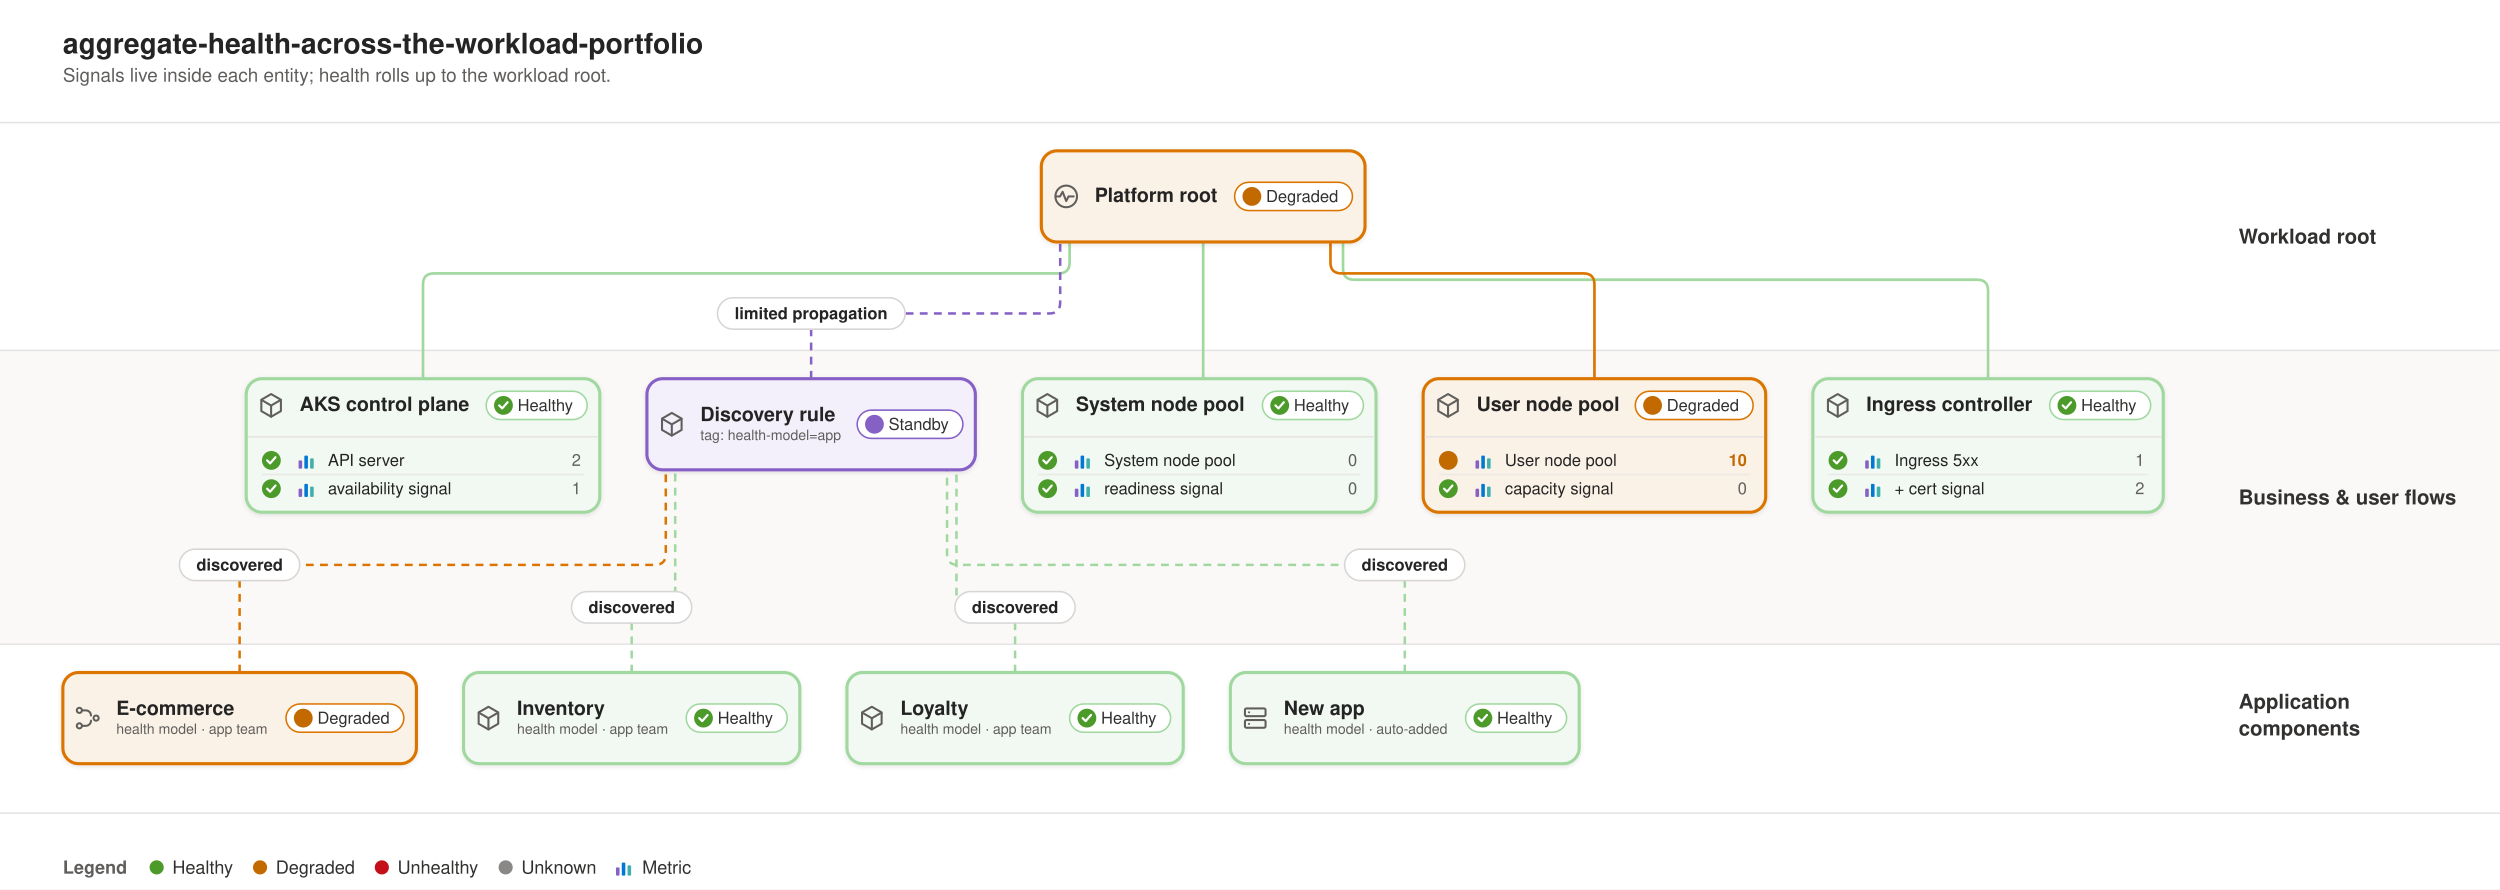
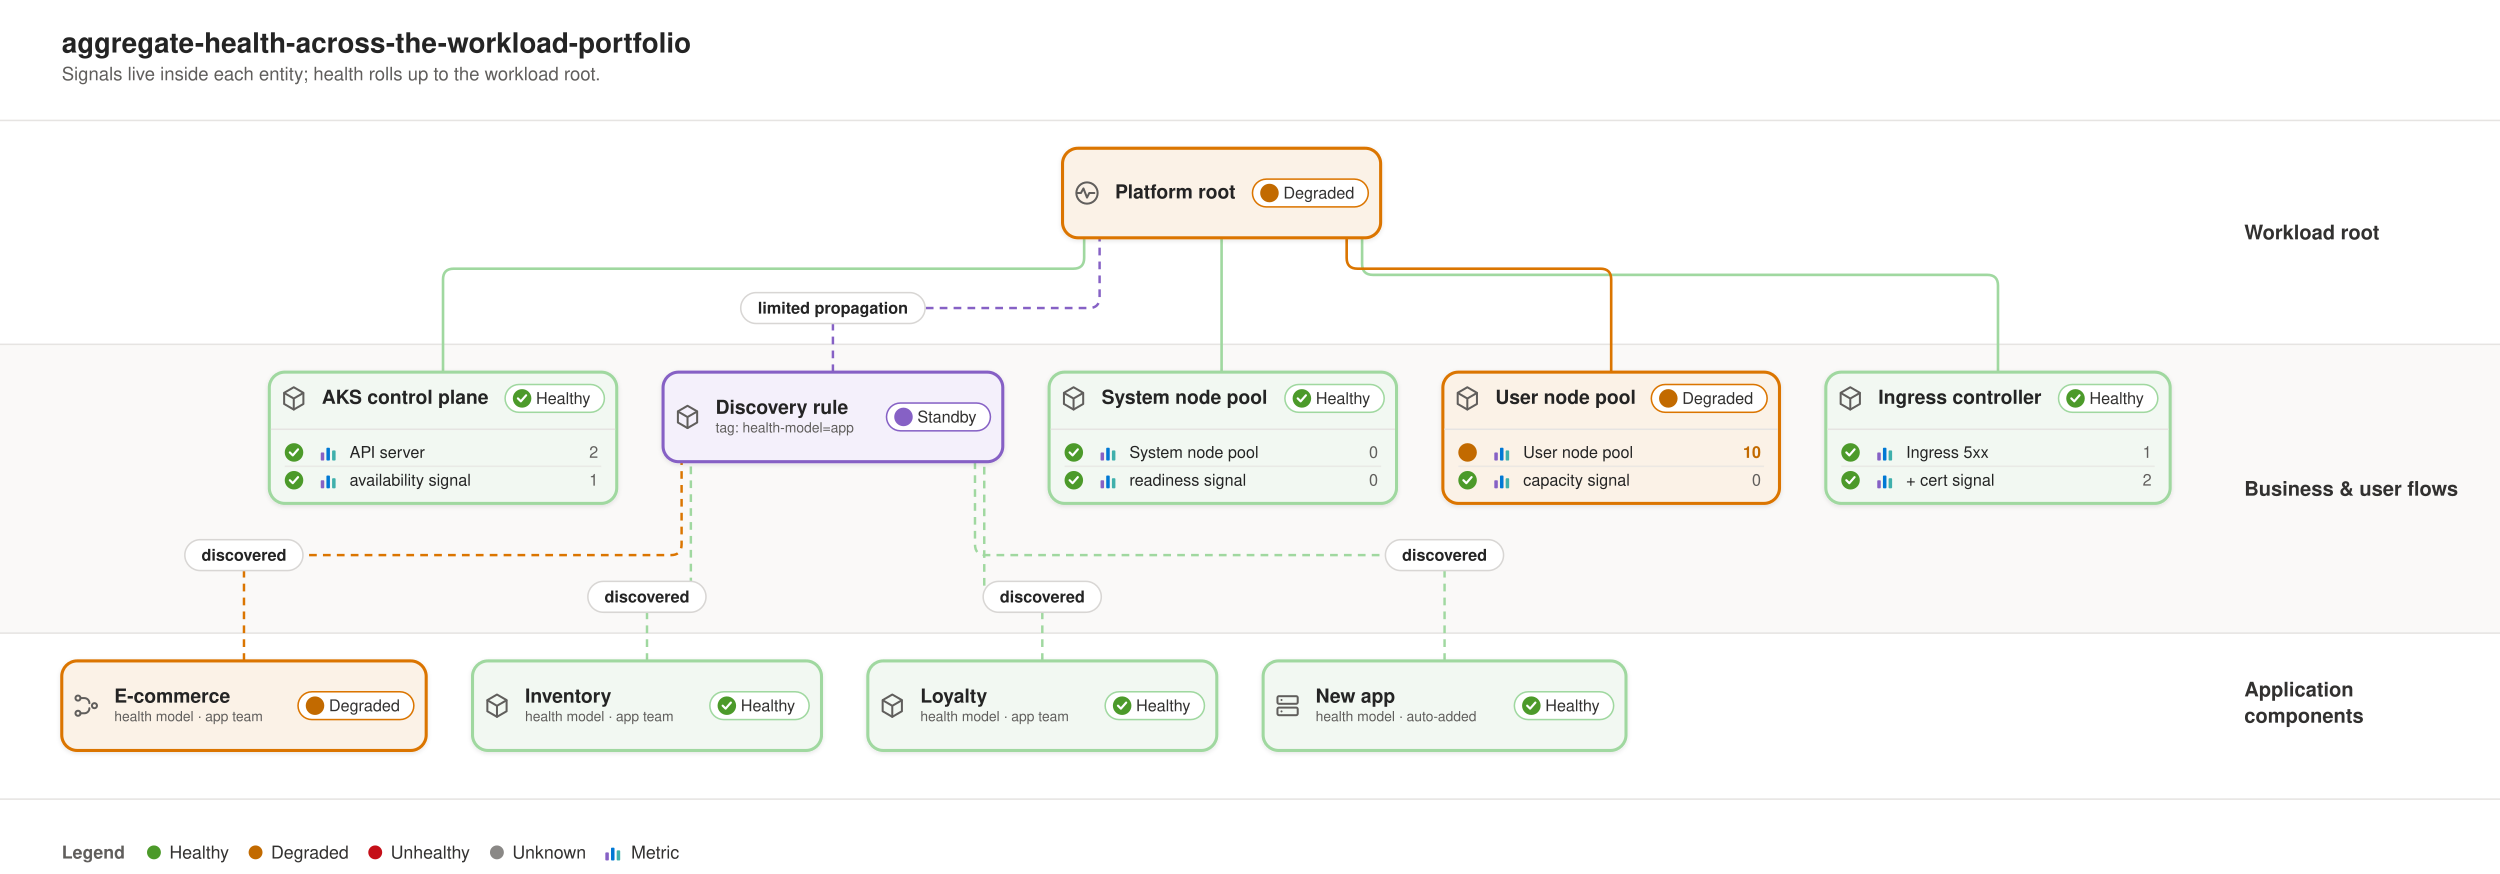
- <svg xmlns="http://www.w3.org/2000/svg" width="1591" height="566" viewBox="0 0 1591 566" font-family="Segoe UI, -apple-system, BlinkMacSystemFont, Helvetica, Arial, sans-serif">
+ <svg xmlns="http://www.w3.org/2000/svg" width="1619" height="566" viewBox="0 0 1619 566" font-family="Segoe UI, -apple-system, BlinkMacSystemFont, Helvetica, Arial, sans-serif">
  <defs>
    <filter id="cs" x="-20%" y="-20%" width="140%" height="140%">
      <feDropShadow dx="0" dy="1" stdDeviation="1.3" flood-color="#000" flood-opacity="0.1" />
    </filter>
  </defs>
-   <rect width="1591" height="566" fill="#ffffff" />
-   <rect x="0" y="78.0" width="1591" height="145.0" fill="#ffffff" />
-   <line x1="0" y1="78.0" x2="1591" y2="78.0" stroke="#e6e4e2" />
-   <text x="1424.7" y="155.0" font-size="13" font-weight="700" fill="#323130">Workload root</text>
-   <rect x="0" y="223.0" width="1591" height="187.0" fill="#faf9f8" />
-   <line x1="0" y1="223.0" x2="1591" y2="223.0" stroke="#e6e4e2" />
-   <text x="1424.7" y="321.0" font-size="13" font-weight="700" fill="#323130">Business &amp; user flows</text>
-   <rect x="0" y="410.0" width="1591" height="90.0" fill="#ffffff" />
-   <line x1="0" y1="410.0" x2="1591" y2="410.0" stroke="#e6e4e2" />
-   <text x="1424.7" y="451.0" font-size="13" font-weight="700" fill="#323130">Application</text>
-   <text x="1424.7" y="468.0" font-size="13" font-weight="700" fill="#323130">components</text>
-   <line x1="0" y1="517.5" x2="1591" y2="517.5" stroke="#e6e4e2" />
+   <rect width="1619" height="566" fill="#ffffff" />
+   <rect x="0" y="78.0" width="1619" height="145.0" fill="#ffffff" />
+   <line x1="0" y1="78.0" x2="1619" y2="78.0" stroke="#e6e4e2" />
+   <text x="1453.4" y="155.0" font-size="13" font-weight="700" fill="#323130">Workload root</text>
+   <rect x="0" y="223.0" width="1619" height="187.0" fill="#faf9f8" />
+   <line x1="0" y1="223.0" x2="1619" y2="223.0" stroke="#e6e4e2" />
+   <text x="1453.4" y="321.0" font-size="13" font-weight="700" fill="#323130">Business &amp; user flows</text>
+   <rect x="0" y="410.0" width="1619" height="90.0" fill="#ffffff" />
+   <line x1="0" y1="410.0" x2="1619" y2="410.0" stroke="#e6e4e2" />
+   <text x="1453.4" y="451.0" font-size="13" font-weight="700" fill="#323130">Application</text>
+   <text x="1453.4" y="468.0" font-size="13" font-weight="700" fill="#323130">components</text>
+   <line x1="0" y1="517.5" x2="1619" y2="517.5" stroke="#e6e4e2" />
  <text x="40" y="34" font-size="18" font-weight="700" fill="#242424">aggregate-health-across-the-workload-portfolio</text>
  <text x="40" y="52" font-size="12" fill="#605e5c">Signals live inside each entity; health rolls up to the workload root.</text>
  <text x="40.0" y="556.0" font-size="11.5" font-weight="600" fill="#605e5c">Legend</text>
  <circle cx="99.7" cy="552.0" r="4.5" fill="#4c9a2a" />
  <text x="109.7" y="556.0" font-size="11.5" fill="#323130">Healthy</text>
  <circle cx="165.5" cy="552.0" r="4.5" fill="#c26a00" />
  <text x="175.5" y="556.0" font-size="11.5" fill="#323130">Degraded</text>
  <circle cx="243.0" cy="552.0" r="4.5" fill="#c50f18" />
  <text x="253.0" y="556.0" font-size="11.5" fill="#323130">Unhealthy</text>
  <circle cx="321.8" cy="552.0" r="4.5" fill="#8a8886" />
  <text x="331.8" y="556.0" font-size="11.5" fill="#323130">Unknown</text>
  <g transform="translate(390.7,545.0) scale(0.875)">
    <rect x="1.5" y="8" width="2.6" height="6" rx="0.6" fill="#8661c5" />
    <rect x="5.7" y="4.5" width="2.6" height="9.5" rx="0.6" fill="#0078D4" />
    <rect x="9.9" y="6.5" width="2.6" height="7.5" rx="0.6" fill="#3fb0ac" />
  </g>
  <text x="408.7" y="556.0" font-size="11.5" fill="#323130">Metric</text>
  <g transform="translate(40.0,0)">
    <g fill="none" stroke-linecap="butt" stroke-linejoin="round">
-       <path d="M229.2 241.0 L229.2 181.0 Q229.2 174.0 236.2 174.0 L633.7 174.0 Q640.7 174.0 640.7 167.0 L640.7 154.0" stroke="#a0d8a0" stroke-width="1.7" />
-       <path d="M725.7 241.0 L725.7 154.0" stroke="#a0d8a0" stroke-width="1.7" />
-       <path d="M1225.2 241.0 L1225.2 185.0 Q1225.2 178.0 1218.2 178.0 L821.7 178.0 Q814.7 178.0 814.7 171.0 L814.7 154.0" stroke="#a0d8a0" stroke-width="1.7" />
-       <path d="M974.7 241.0 L974.7 181.0 Q974.7 174.0 967.7 174.0 L813.7 174.0 Q806.7 174.0 806.7 167.0 L806.7 154.0" stroke="#db7500" stroke-width="1.7" />
-       <path d="M112.5 428.0 L112.5 366.5 Q112.5 359.5 119.5 359.5 L376.7 359.5 Q383.7 359.5 383.7 352.5 L383.7 299.0" stroke="#db7500" stroke-width="1.6" stroke-dasharray="5 4" />
-       <path d="M362.0 428.0 L362.0 393.5 Q362.0 386.5 369.0 386.5 L382.7 386.5 Q389.7 386.5 389.7 379.5 L389.7 299.0" stroke="#a0d8a0" stroke-width="1.6" stroke-dasharray="5 4" />
-       <path d="M606.0 428.0 L606.0 393.5 Q606.0 386.5 599.0 386.5 L575.7 386.5 Q568.7 386.5 568.7 379.5 L568.7 299.0" stroke="#a0d8a0" stroke-width="1.6" stroke-dasharray="5 4" />
-       <path d="M854.0 428.0 L854.0 366.5 Q854.0 359.5 847.0 359.5 L569.7 359.5 Q562.7 359.5 562.7 352.5 L562.7 299.0" stroke="#a0d8a0" stroke-width="1.6" stroke-dasharray="5 4" />
-       <path d="M476.2 241.0 L476.2 206.5 Q476.2 199.5 483.2 199.5 L627.7 199.5 Q634.7 199.5 634.7 192.5 L634.7 154.0" stroke="#8661c5" stroke-width="1.6" stroke-dasharray="5 4" />
-     </g>
-     <g stroke="none">
-       <rect x="74.2" y="349.5" width="76.5" height="20" rx="10" fill="#ffffff" stroke="#d8d6d4" stroke-width="1" />
-       <text x="112.5" y="363.1" font-size="10.5" font-weight="600" fill="#242424" text-anchor="middle">discovered</text>
-     </g>
-     <g stroke="none">
-       <rect x="323.7" y="376.5" width="76.5" height="20" rx="10" fill="#ffffff" stroke="#d8d6d4" stroke-width="1" />
-       <text x="362.0" y="390.1" font-size="10.5" font-weight="600" fill="#242424" text-anchor="middle">discovered</text>
-     </g>
-     <g stroke="none">
-       <rect x="567.7" y="376.5" width="76.5" height="20" rx="10" fill="#ffffff" stroke="#d8d6d4" stroke-width="1" />
-       <text x="606.0" y="390.1" font-size="10.5" font-weight="600" fill="#242424" text-anchor="middle">discovered</text>
-     </g>
-     <g stroke="none">
-       <rect x="815.7" y="349.5" width="76.5" height="20" rx="10" fill="#ffffff" stroke="#d8d6d4" stroke-width="1" />
-       <text x="854.0" y="363.1" font-size="10.5" font-weight="600" fill="#242424" text-anchor="middle">discovered</text>
-     </g>
-     <g stroke="none">
-       <rect x="416.6" y="189.5" width="119.4" height="20" rx="10" fill="#ffffff" stroke="#d8d6d4" stroke-width="1" />
-       <text x="476.2" y="203.1" font-size="10.5" font-weight="600" fill="#242424" text-anchor="middle">limited propagation</text>
-     </g>
-     <g filter="url(#cs)">
-       <rect x="0.0" y="428.0" width="225" height="58" rx="10" fill="#fbf2e7" stroke="#db7500" stroke-width="2" />
+       <path d="M246.9 241.0 L246.9 181.0 Q246.9 174.0 253.9 174.0 L655.1 174.0 Q662.1 174.0 662.1 167.0 L662.1 154.0" stroke="#a0d8a0" stroke-width="1.7" />
+       <path d="M751.1 241.0 L751.1 154.0" stroke="#a0d8a0" stroke-width="1.7" />
+       <path d="M1253.9 241.0 L1253.9 185.0 Q1253.9 178.0 1246.9 178.0 L849.1 178.0 Q842.1 178.0 842.1 171.0 L842.1 154.0" stroke="#a0d8a0" stroke-width="1.7" />
+       <path d="M1003.4 241.0 L1003.4 181.0 Q1003.4 174.0 996.4 174.0 L839.1 174.0 Q832.1 174.0 832.1 167.0 L832.1 154.0" stroke="#db7500" stroke-width="1.7" />
+       <path d="M118.0 428.0 L118.0 366.5 Q118.0 359.5 125.0 359.5 L394.4 359.5 Q401.4 359.5 401.4 352.5 L401.4 299.0" stroke="#db7500" stroke-width="1.6" stroke-dasharray="5 4" />
+       <path d="M379.0 428.0 L379.0 393.5 Q379.0 386.5 386.0 386.5 L400.4 386.5 Q407.4 386.5 407.4 379.5 L407.4 299.0" stroke="#a0d8a0" stroke-width="1.6" stroke-dasharray="5 4" />
+       <path d="M635.0 428.0 L635.0 393.5 Q635.0 386.5 628.0 386.5 L604.4 386.5 Q597.4 386.5 597.4 379.5 L597.4 299.0" stroke="#a0d8a0" stroke-width="1.6" stroke-dasharray="5 4" />
+       <path d="M895.5 428.0 L895.5 366.5 Q895.5 359.5 888.5 359.5 L598.4 359.5 Q591.4 359.5 591.4 352.5 L591.4 299.0" stroke="#a0d8a0" stroke-width="1.6" stroke-dasharray="5 4" />
+       <path d="M499.4 241.0 L499.4 206.5 Q499.4 199.5 506.4 199.5 L665.1 199.5 Q672.1 199.5 672.1 192.5 L672.1 154.0" stroke="#8661c5" stroke-width="1.6" stroke-dasharray="5 4" />
+     </g>
+     <g stroke="none">
+       <rect x="79.7" y="349.5" width="76.5" height="20" rx="10" fill="#ffffff" stroke="#d8d6d4" stroke-width="1" />
+       <text x="118.0" y="363.1" font-size="10.5" font-weight="600" fill="#242424" text-anchor="middle">discovered</text>
+     </g>
+     <g stroke="none">
+       <rect x="340.7" y="376.5" width="76.5" height="20" rx="10" fill="#ffffff" stroke="#d8d6d4" stroke-width="1" />
+       <text x="379.0" y="390.1" font-size="10.5" font-weight="600" fill="#242424" text-anchor="middle">discovered</text>
+     </g>
+     <g stroke="none">
+       <rect x="596.7" y="376.5" width="76.5" height="20" rx="10" fill="#ffffff" stroke="#d8d6d4" stroke-width="1" />
+       <text x="635.0" y="390.1" font-size="10.5" font-weight="600" fill="#242424" text-anchor="middle">discovered</text>
+     </g>
+     <g stroke="none">
+       <rect x="857.2" y="349.5" width="76.5" height="20" rx="10" fill="#ffffff" stroke="#d8d6d4" stroke-width="1" />
+       <text x="895.5" y="363.1" font-size="10.5" font-weight="600" fill="#242424" text-anchor="middle">discovered</text>
+     </g>
+     <g stroke="none">
+       <rect x="439.7" y="189.5" width="119.4" height="20" rx="10" fill="#ffffff" stroke="#d8d6d4" stroke-width="1" />
+       <text x="499.4" y="203.1" font-size="10.5" font-weight="600" fill="#242424" text-anchor="middle">limited propagation</text>
+     </g>
+     <g filter="url(#cs)">
+       <rect x="0.0" y="428.0" width="236" height="58" rx="10" fill="#fbf2e7" stroke="#db7500" stroke-width="2" />
    </g>
    <g transform="translate(6.0,447.16) scale(0.82)">
      <circle cx="5.5" cy="6" r="2" fill="none" stroke="#605e5c" stroke-width="1.6" stroke-linecap="round" stroke-linejoin="round" />
      <circle cx="5.5" cy="18" r="2" fill="none" stroke="#605e5c" stroke-width="1.6" stroke-linecap="round" stroke-linejoin="round" />
      <circle cx="18.5" cy="12" r="2" fill="none" stroke="#605e5c" stroke-width="1.6" stroke-linecap="round" stroke-linejoin="round" />
      <path d="M7.5 6h3a4 4 0 0 1 4 4M7.5 18h3a4 4 0 0 0 4-4" fill="none" stroke="#605e5c" stroke-width="1.6" stroke-linecap="round" stroke-linejoin="round" />
    </g>
    <text x="34.0" y="455.0" font-size="12.5" font-weight="600" fill="#242424">E-commerce</text>
    <text x="34.0" y="467.0" font-size="9" fill="#605e5c">health model · app team</text>
-     <rect x="142.0" y="448.00" width="75.0" height="18" rx="9" fill="#ffffff" stroke="#db7500" stroke-width="1" />
-     <circle cx="153.0" cy="457.0" r="6" fill="#c26a00" />
-     <text x="162.0" y="460.57" font-size="10.5" fill="#323130">Degraded</text>
-     <g filter="url(#cs)">
-       <rect x="371.7" y="241.0" width="209" height="58" rx="10" fill="#f4f0fb" stroke="#8661c5" stroke-width="2" />
-     </g>
-     <g transform="translate(377.7,260.16) scale(0.82)">
-       <path d="M12 3.2l7.6 4.4v8.8L12 20.8l-7.6-4.4V7.6z" fill="none" stroke="#605e5c" stroke-width="1.6" stroke-linecap="round" stroke-linejoin="round" />
-       <path d="M4.6 7.8l7.4 4.3 7.4-4.3M12 12.1v8.6" fill="none" stroke="#605e5c" stroke-width="1.6" stroke-linecap="round" stroke-linejoin="round" />
-     </g>
-     <text x="405.7" y="268.0" font-size="12.5" font-weight="600" fill="#242424">Discovery rule</text>
-     <text x="405.7" y="280.0" font-size="9" fill="#605e5c">tag: health-model=app</text>
-     <rect x="505.5" y="261.00" width="67.3" height="18" rx="9" fill="#ffffff" stroke="#8661c5" stroke-width="1" />
-     <circle cx="516.5" cy="270.0" r="6" fill="#8661c5" />
-     <text x="525.5" y="273.57" font-size="10.5" fill="#323130">Standby</text>
-     <g filter="url(#cs)">
-       <rect x="255.0" y="428.0" width="214" height="58" rx="10" fill="#f2f8f2" stroke="#a0d8a0" stroke-width="2" />
-     </g>
-     <g transform="translate(261.0,447.16) scale(0.82)">
-       <path d="M12 3.2l7.6 4.4v8.8L12 20.8l-7.6-4.4V7.6z" fill="none" stroke="#605e5c" stroke-width="1.6" stroke-linecap="round" stroke-linejoin="round" />
-       <path d="M4.6 7.8l7.4 4.3 7.4-4.3M12 12.1v8.6" fill="none" stroke="#605e5c" stroke-width="1.6" stroke-linecap="round" stroke-linejoin="round" />
-     </g>
-     <text x="289.0" y="455.0" font-size="12.5" font-weight="600" fill="#242424">Inventory</text>
-     <text x="289.0" y="467.0" font-size="9" fill="#605e5c">health model · app team</text>
-     <rect x="396.7" y="448.00" width="64.3" height="18" rx="9" fill="#ffffff" stroke="#a0d8a0" stroke-width="1" />
-     <circle cx="407.7" cy="457.0" r="6" fill="#4c9a2a" />
-     <path d="M405.0 457.0 l1.9 1.9 l3.4 -3.9" fill="none" stroke="#ffffff" stroke-width="1.4" stroke-linecap="round" stroke-linejoin="round" />
-     <text x="416.7" y="460.57" font-size="10.5" fill="#323130">Healthy</text>
-     <g filter="url(#cs)">
-       <rect x="499.0" y="428.0" width="214" height="58" rx="10" fill="#f2f8f2" stroke="#a0d8a0" stroke-width="2" />
-     </g>
-     <g transform="translate(505.0,447.16) scale(0.82)">
-       <path d="M12 3.2l7.6 4.4v8.8L12 20.8l-7.6-4.4V7.6z" fill="none" stroke="#605e5c" stroke-width="1.6" stroke-linecap="round" stroke-linejoin="round" />
-       <path d="M4.6 7.8l7.4 4.3 7.4-4.3M12 12.1v8.6" fill="none" stroke="#605e5c" stroke-width="1.6" stroke-linecap="round" stroke-linejoin="round" />
-     </g>
-     <text x="533.0" y="455.0" font-size="12.5" font-weight="600" fill="#242424">Loyalty</text>
-     <text x="533.0" y="467.0" font-size="9" fill="#605e5c">health model · app team</text>
-     <rect x="640.7" y="448.00" width="64.3" height="18" rx="9" fill="#ffffff" stroke="#a0d8a0" stroke-width="1" />
-     <circle cx="651.7" cy="457.0" r="6" fill="#4c9a2a" />
-     <path d="M649.0 457.0 l1.9 1.9 l3.4 -3.9" fill="none" stroke="#ffffff" stroke-width="1.4" stroke-linecap="round" stroke-linejoin="round" />
-     <text x="660.7" y="460.57" font-size="10.5" fill="#323130">Healthy</text>
-     <g filter="url(#cs)">
-       <rect x="743.0" y="428.0" width="222" height="58" rx="10" fill="#f2f8f2" stroke="#a0d8a0" stroke-width="2" />
-     </g>
-     <g transform="translate(749.0,447.16) scale(0.82)">
+     <rect x="153.0" y="448.00" width="75.0" height="18" rx="9" fill="#ffffff" stroke="#db7500" stroke-width="1" />
+     <circle cx="164.0" cy="457.0" r="6" fill="#c26a00" />
+     <text x="173.0" y="460.57" font-size="10.5" fill="#323130">Degraded</text>
+     <g filter="url(#cs)">
+       <rect x="389.4" y="241.0" width="220" height="58" rx="10" fill="#f4f0fb" stroke="#8661c5" stroke-width="2" />
+     </g>
+     <g transform="translate(395.4,260.16) scale(0.82)">
+       <path d="M12 3.2l7.6 4.4v8.8L12 20.8l-7.6-4.4V7.6z" fill="none" stroke="#605e5c" stroke-width="1.6" stroke-linecap="round" stroke-linejoin="round" />
+       <path d="M4.6 7.8l7.4 4.3 7.4-4.3M12 12.1v8.6" fill="none" stroke="#605e5c" stroke-width="1.6" stroke-linecap="round" stroke-linejoin="round" />
+     </g>
+     <text x="423.4" y="268.0" font-size="12.5" font-weight="600" fill="#242424">Discovery rule</text>
+     <text x="423.4" y="280.0" font-size="9" fill="#605e5c">tag: health-model=app</text>
+     <rect x="534.1" y="261.00" width="67.3" height="18" rx="9" fill="#ffffff" stroke="#8661c5" stroke-width="1" />
+     <circle cx="545.1" cy="270.0" r="6" fill="#8661c5" />
+     <text x="554.1" y="273.57" font-size="10.5" fill="#323130">Standby</text>
+     <g filter="url(#cs)">
+       <rect x="266.0" y="428.0" width="226" height="58" rx="10" fill="#f2f8f2" stroke="#a0d8a0" stroke-width="2" />
+     </g>
+     <g transform="translate(272.0,447.16) scale(0.82)">
+       <path d="M12 3.2l7.6 4.4v8.8L12 20.8l-7.6-4.4V7.6z" fill="none" stroke="#605e5c" stroke-width="1.6" stroke-linecap="round" stroke-linejoin="round" />
+       <path d="M4.6 7.8l7.4 4.3 7.4-4.3M12 12.1v8.6" fill="none" stroke="#605e5c" stroke-width="1.6" stroke-linecap="round" stroke-linejoin="round" />
+     </g>
+     <text x="300.0" y="455.0" font-size="12.5" font-weight="600" fill="#242424">Inventory</text>
+     <text x="300.0" y="467.0" font-size="9" fill="#605e5c">health model · app team</text>
+     <rect x="419.7" y="448.00" width="64.3" height="18" rx="9" fill="#ffffff" stroke="#a0d8a0" stroke-width="1" />
+     <circle cx="430.7" cy="457.0" r="6" fill="#4c9a2a" />
+     <path d="M428.0 457.0 l1.9 1.9 l3.4 -3.9" fill="none" stroke="#ffffff" stroke-width="1.4" stroke-linecap="round" stroke-linejoin="round" />
+     <text x="439.7" y="460.57" font-size="10.5" fill="#323130">Healthy</text>
+     <g filter="url(#cs)">
+       <rect x="522.0" y="428.0" width="226" height="58" rx="10" fill="#f2f8f2" stroke="#a0d8a0" stroke-width="2" />
+     </g>
+     <g transform="translate(528.0,447.16) scale(0.82)">
+       <path d="M12 3.2l7.6 4.4v8.8L12 20.8l-7.6-4.4V7.6z" fill="none" stroke="#605e5c" stroke-width="1.6" stroke-linecap="round" stroke-linejoin="round" />
+       <path d="M4.6 7.8l7.4 4.3 7.4-4.3M12 12.1v8.6" fill="none" stroke="#605e5c" stroke-width="1.6" stroke-linecap="round" stroke-linejoin="round" />
+     </g>
+     <text x="556.0" y="455.0" font-size="12.5" font-weight="600" fill="#242424">Loyalty</text>
+     <text x="556.0" y="467.0" font-size="9" fill="#605e5c">health model · app team</text>
+     <rect x="675.7" y="448.00" width="64.3" height="18" rx="9" fill="#ffffff" stroke="#a0d8a0" stroke-width="1" />
+     <circle cx="686.7" cy="457.0" r="6" fill="#4c9a2a" />
+     <path d="M684.0 457.0 l1.9 1.9 l3.4 -3.9" fill="none" stroke="#ffffff" stroke-width="1.4" stroke-linecap="round" stroke-linejoin="round" />
+     <text x="695.7" y="460.57" font-size="10.5" fill="#323130">Healthy</text>
+     <g filter="url(#cs)">
+       <rect x="778.0" y="428.0" width="235" height="58" rx="10" fill="#f2f8f2" stroke="#a0d8a0" stroke-width="2" />
+     </g>
+     <g transform="translate(784.0,447.16) scale(0.82)">
      <rect x="4" y="4.5" width="16" height="6" rx="1.2" fill="none" stroke="#605e5c" stroke-width="1.6" stroke-linecap="round" stroke-linejoin="round" />
      <rect x="4" y="13.5" width="16" height="6" rx="1.2" fill="none" stroke="#605e5c" stroke-width="1.6" stroke-linecap="round" stroke-linejoin="round" />
      <path d="M7.2 7.5h.01M7.2 16.5h.01" fill="none" stroke="#605e5c" stroke-width="1.6" stroke-linecap="round" stroke-linejoin="round" />
    </g>
-     <text x="777.0" y="455.0" font-size="12.5" font-weight="600" fill="#242424">New app</text>
-     <text x="777.0" y="467.0" font-size="9" fill="#605e5c">health model · auto-added</text>
-     <rect x="892.7" y="448.00" width="64.3" height="18" rx="9" fill="#ffffff" stroke="#a0d8a0" stroke-width="1" />
-     <circle cx="903.7" cy="457.0" r="6" fill="#4c9a2a" />
-     <path d="M901.0 457.0 l1.9 1.9 l3.4 -3.9" fill="none" stroke="#ffffff" stroke-width="1.4" stroke-linecap="round" stroke-linejoin="round" />
-     <text x="912.7" y="460.57" font-size="10.5" fill="#323130">Healthy</text>
-     <g filter="url(#cs)">
-       <rect x="622.7" y="96.0" width="206" height="58" rx="10" fill="#fbf2e7" stroke="#db7500" stroke-width="2" />
-     </g>
-     <g transform="translate(628.7,115.16) scale(0.82)">
+     <text x="812.0" y="455.0" font-size="12.5" font-weight="600" fill="#242424">New app</text>
+     <text x="812.0" y="467.0" font-size="9" fill="#605e5c">health model · auto-added</text>
+     <rect x="940.7" y="448.00" width="64.3" height="18" rx="9" fill="#ffffff" stroke="#a0d8a0" stroke-width="1" />
+     <circle cx="951.7" cy="457.0" r="6" fill="#4c9a2a" />
+     <path d="M949.0 457.0 l1.9 1.9 l3.4 -3.9" fill="none" stroke="#ffffff" stroke-width="1.4" stroke-linecap="round" stroke-linejoin="round" />
+     <text x="960.7" y="460.57" font-size="10.5" fill="#323130">Healthy</text>
+     <g filter="url(#cs)">
+       <rect x="648.1" y="96.0" width="206" height="58" rx="10" fill="#fbf2e7" stroke="#db7500" stroke-width="2" />
+     </g>
+     <g transform="translate(654.1,115.16) scale(0.82)">
      <circle cx="12" cy="12" r="8.4" fill="none" stroke="#605e5c" stroke-width="1.6" stroke-linecap="round" stroke-linejoin="round" />
      <path d="M4.2 12h3l2-3.6 2.8 7.2 1.8-3.6h4" fill="none" stroke="#605e5c" stroke-width="1.6" stroke-linecap="round" stroke-linejoin="round" />
    </g>
-     <text x="656.7" y="128.5" font-size="12.5" font-weight="600" fill="#242424">Platform root</text>
-     <rect x="745.7" y="116.00" width="75.0" height="18" rx="9" fill="#ffffff" stroke="#db7500" stroke-width="1" />
-     <circle cx="756.7" cy="125.0" r="6" fill="#c26a00" />
-     <text x="765.7" y="128.57" font-size="10.5" fill="#323130">Degraded</text>
-     <g filter="url(#cs)">
-       <rect x="116.7" y="241.0" width="225" height="85" rx="10" fill="#f2f8f2" stroke="#a0d8a0" stroke-width="2" />
-     </g>
-     <g transform="translate(122.7,248.16) scale(0.82)">
-       <path d="M12 3.2l7.6 4.4v8.8L12 20.8l-7.6-4.4V7.6z" fill="none" stroke="#605e5c" stroke-width="1.6" stroke-linecap="round" stroke-linejoin="round" />
-       <path d="M4.6 7.8l7.4 4.3 7.4-4.3M12 12.1v8.6" fill="none" stroke="#605e5c" stroke-width="1.6" stroke-linecap="round" stroke-linejoin="round" />
-     </g>
-     <text x="150.7" y="261.5" font-size="12.5" font-weight="600" fill="#242424">AKS control plane</text>
-     <rect x="269.4" y="249.00" width="64.3" height="18" rx="9" fill="#ffffff" stroke="#a0d8a0" stroke-width="1" />
-     <circle cx="280.4" cy="258.0" r="6" fill="#4c9a2a" />
-     <path d="M277.7 258.0 l1.9 1.9 l3.4 -3.9" fill="none" stroke="#ffffff" stroke-width="1.4" stroke-linecap="round" stroke-linejoin="round" />
-     <text x="289.4" y="261.57" font-size="10.5" fill="#323130">Healthy</text>
-     <line x1="117.7" y1="278.0" x2="340.7" y2="278.0" stroke="#e6e4e2" />
-     <circle cx="132.7" cy="293.0" r="6" fill="#4c9a2a" />
-     <path d="M130.0 293.0 l1.9 1.9 l3.4 -3.9" fill="none" stroke="#ffffff" stroke-width="1.4" stroke-linecap="round" stroke-linejoin="round" />
-     <g transform="translate(148.7,286.0) scale(0.875)">
-       <rect x="1.5" y="8" width="2.6" height="6" rx="0.6" fill="#8661c5" />
-       <rect x="5.7" y="4.5" width="2.6" height="9.5" rx="0.6" fill="#0078D4" />
-       <rect x="9.9" y="6.5" width="2.6" height="7.5" rx="0.6" fill="#3fb0ac" />
-     </g>
-     <text x="168.7" y="296.5" font-size="10.5" fill="#242424">API server</text>
-     <text x="329.7" y="296.5" font-size="10.5" font-weight="400" fill="#605e5c" text-anchor="end">2</text>
-     <line x1="126.7" y1="302.0" x2="331.7" y2="302.0" stroke="#e6e4e2" stroke-opacity="0.7" />
-     <circle cx="132.7" cy="311.0" r="6" fill="#4c9a2a" />
-     <path d="M130.0 311.0 l1.9 1.9 l3.4 -3.9" fill="none" stroke="#ffffff" stroke-width="1.4" stroke-linecap="round" stroke-linejoin="round" />
-     <g transform="translate(148.7,304.0) scale(0.875)">
-       <rect x="1.5" y="8" width="2.6" height="6" rx="0.6" fill="#8661c5" />
-       <rect x="5.7" y="4.5" width="2.6" height="9.5" rx="0.6" fill="#0078D4" />
-       <rect x="9.9" y="6.5" width="2.6" height="7.5" rx="0.6" fill="#3fb0ac" />
-     </g>
-     <text x="168.7" y="314.5" font-size="10.5" fill="#242424">availability signal</text>
-     <text x="329.7" y="314.5" font-size="10.5" font-weight="400" fill="#605e5c" text-anchor="end">1</text>
-     <g filter="url(#cs)">
-       <rect x="610.7" y="241.0" width="225" height="85" rx="10" fill="#f2f8f2" stroke="#a0d8a0" stroke-width="2" />
-     </g>
-     <g transform="translate(616.7,248.16) scale(0.82)">
-       <path d="M12 3.2l7.6 4.4v8.8L12 20.8l-7.6-4.4V7.6z" fill="none" stroke="#605e5c" stroke-width="1.6" stroke-linecap="round" stroke-linejoin="round" />
-       <path d="M4.6 7.8l7.4 4.3 7.4-4.3M12 12.1v8.6" fill="none" stroke="#605e5c" stroke-width="1.6" stroke-linecap="round" stroke-linejoin="round" />
-     </g>
-     <text x="644.7" y="261.5" font-size="12.5" font-weight="600" fill="#242424">System node pool</text>
-     <rect x="763.4" y="249.00" width="64.3" height="18" rx="9" fill="#ffffff" stroke="#a0d8a0" stroke-width="1" />
-     <circle cx="774.4" cy="258.0" r="6" fill="#4c9a2a" />
-     <path d="M771.7 258.0 l1.9 1.9 l3.4 -3.9" fill="none" stroke="#ffffff" stroke-width="1.4" stroke-linecap="round" stroke-linejoin="round" />
-     <text x="783.4" y="261.57" font-size="10.5" fill="#323130">Healthy</text>
-     <line x1="611.7" y1="278.0" x2="834.7" y2="278.0" stroke="#e6e4e2" />
-     <circle cx="626.7" cy="293.0" r="6" fill="#4c9a2a" />
-     <path d="M624.0 293.0 l1.9 1.9 l3.4 -3.9" fill="none" stroke="#ffffff" stroke-width="1.4" stroke-linecap="round" stroke-linejoin="round" />
-     <g transform="translate(642.7,286.0) scale(0.875)">
-       <rect x="1.5" y="8" width="2.6" height="6" rx="0.6" fill="#8661c5" />
-       <rect x="5.7" y="4.5" width="2.6" height="9.5" rx="0.6" fill="#0078D4" />
-       <rect x="9.9" y="6.5" width="2.6" height="7.5" rx="0.6" fill="#3fb0ac" />
-     </g>
-     <text x="662.7" y="296.5" font-size="10.5" fill="#242424">System node pool</text>
-     <text x="823.7" y="296.5" font-size="10.5" font-weight="400" fill="#605e5c" text-anchor="end">0</text>
-     <line x1="620.7" y1="302.0" x2="825.7" y2="302.0" stroke="#e6e4e2" stroke-opacity="0.7" />
-     <circle cx="626.7" cy="311.0" r="6" fill="#4c9a2a" />
-     <path d="M624.0 311.0 l1.9 1.9 l3.4 -3.9" fill="none" stroke="#ffffff" stroke-width="1.4" stroke-linecap="round" stroke-linejoin="round" />
-     <g transform="translate(642.7,304.0) scale(0.875)">
-       <rect x="1.5" y="8" width="2.6" height="6" rx="0.6" fill="#8661c5" />
-       <rect x="5.7" y="4.5" width="2.6" height="9.5" rx="0.6" fill="#0078D4" />
-       <rect x="9.9" y="6.5" width="2.6" height="7.5" rx="0.6" fill="#3fb0ac" />
-     </g>
-     <text x="662.7" y="314.5" font-size="10.5" fill="#242424">readiness signal</text>
-     <text x="823.7" y="314.5" font-size="10.5" font-weight="400" fill="#605e5c" text-anchor="end">0</text>
-     <g filter="url(#cs)">
-       <rect x="865.7" y="241.0" width="218" height="85" rx="10" fill="#fbf2e7" stroke="#db7500" stroke-width="2" />
-     </g>
-     <g transform="translate(871.7,248.16) scale(0.82)">
-       <path d="M12 3.2l7.6 4.4v8.8L12 20.8l-7.6-4.4V7.6z" fill="none" stroke="#605e5c" stroke-width="1.6" stroke-linecap="round" stroke-linejoin="round" />
-       <path d="M4.6 7.8l7.4 4.3 7.4-4.3M12 12.1v8.6" fill="none" stroke="#605e5c" stroke-width="1.6" stroke-linecap="round" stroke-linejoin="round" />
-     </g>
-     <text x="899.7" y="261.5" font-size="12.5" font-weight="600" fill="#242424">User node pool</text>
-     <rect x="1000.7" y="249.00" width="75.0" height="18" rx="9" fill="#ffffff" stroke="#db7500" stroke-width="1" />
-     <circle cx="1011.7" cy="258.0" r="6" fill="#c26a00" />
-     <text x="1020.7" y="261.57" font-size="10.5" fill="#323130">Degraded</text>
-     <line x1="866.7" y1="278.0" x2="1082.7" y2="278.0" stroke="#e6e4e2" />
-     <circle cx="881.7" cy="293.0" r="6" fill="#c26a00" />
-     <g transform="translate(897.7,286.0) scale(0.875)">
-       <rect x="1.5" y="8" width="2.6" height="6" rx="0.6" fill="#8661c5" />
-       <rect x="5.7" y="4.5" width="2.6" height="9.5" rx="0.6" fill="#0078D4" />
-       <rect x="9.9" y="6.5" width="2.6" height="7.5" rx="0.6" fill="#3fb0ac" />
-     </g>
-     <text x="917.7" y="296.5" font-size="10.5" fill="#242424">User node pool</text>
-     <text x="1071.7" y="296.5" font-size="10.5" font-weight="600" fill="#c26a00" text-anchor="end">10</text>
-     <line x1="875.7" y1="302.0" x2="1073.7" y2="302.0" stroke="#e6e4e2" stroke-opacity="0.7" />
-     <circle cx="881.7" cy="311.0" r="6" fill="#4c9a2a" />
-     <path d="M879.0 311.0 l1.9 1.9 l3.4 -3.9" fill="none" stroke="#ffffff" stroke-width="1.4" stroke-linecap="round" stroke-linejoin="round" />
-     <g transform="translate(897.7,304.0) scale(0.875)">
-       <rect x="1.5" y="8" width="2.6" height="6" rx="0.6" fill="#8661c5" />
-       <rect x="5.7" y="4.5" width="2.6" height="9.5" rx="0.6" fill="#0078D4" />
-       <rect x="9.9" y="6.5" width="2.6" height="7.5" rx="0.6" fill="#3fb0ac" />
-     </g>
-     <text x="917.7" y="314.5" font-size="10.5" fill="#242424">capacity signal</text>
-     <text x="1071.7" y="314.5" font-size="10.5" font-weight="400" fill="#605e5c" text-anchor="end">0</text>
-     <g filter="url(#cs)">
-       <rect x="1113.7" y="241.0" width="223" height="85" rx="10" fill="#f2f8f2" stroke="#a0d8a0" stroke-width="2" />
-     </g>
-     <g transform="translate(1119.7,248.16) scale(0.82)">
-       <path d="M12 3.2l7.6 4.4v8.8L12 20.8l-7.6-4.4V7.6z" fill="none" stroke="#605e5c" stroke-width="1.6" stroke-linecap="round" stroke-linejoin="round" />
-       <path d="M4.6 7.8l7.4 4.3 7.4-4.3M12 12.1v8.6" fill="none" stroke="#605e5c" stroke-width="1.6" stroke-linecap="round" stroke-linejoin="round" />
-     </g>
-     <text x="1147.7" y="261.5" font-size="12.5" font-weight="600" fill="#242424">Ingress controller</text>
-     <rect x="1264.4" y="249.00" width="64.3" height="18" rx="9" fill="#ffffff" stroke="#a0d8a0" stroke-width="1" />
-     <circle cx="1275.4" cy="258.0" r="6" fill="#4c9a2a" />
-     <path d="M1272.7 258.0 l1.9 1.9 l3.4 -3.9" fill="none" stroke="#ffffff" stroke-width="1.4" stroke-linecap="round" stroke-linejoin="round" />
-     <text x="1284.4" y="261.57" font-size="10.5" fill="#323130">Healthy</text>
-     <line x1="1114.7" y1="278.0" x2="1335.7" y2="278.0" stroke="#e6e4e2" />
-     <circle cx="1129.7" cy="293.0" r="6" fill="#4c9a2a" />
-     <path d="M1127.0 293.0 l1.9 1.9 l3.4 -3.9" fill="none" stroke="#ffffff" stroke-width="1.4" stroke-linecap="round" stroke-linejoin="round" />
-     <g transform="translate(1145.7,286.0) scale(0.875)">
-       <rect x="1.5" y="8" width="2.6" height="6" rx="0.6" fill="#8661c5" />
-       <rect x="5.7" y="4.5" width="2.6" height="9.5" rx="0.6" fill="#0078D4" />
-       <rect x="9.9" y="6.5" width="2.6" height="7.5" rx="0.6" fill="#3fb0ac" />
-     </g>
-     <text x="1165.7" y="296.5" font-size="10.5" fill="#242424">Ingress 5xx</text>
-     <text x="1324.7" y="296.5" font-size="10.5" font-weight="400" fill="#605e5c" text-anchor="end">1</text>
-     <line x1="1123.7" y1="302.0" x2="1326.7" y2="302.0" stroke="#e6e4e2" stroke-opacity="0.7" />
-     <circle cx="1129.7" cy="311.0" r="6" fill="#4c9a2a" />
-     <path d="M1127.0 311.0 l1.9 1.9 l3.4 -3.9" fill="none" stroke="#ffffff" stroke-width="1.4" stroke-linecap="round" stroke-linejoin="round" />
-     <g transform="translate(1145.7,304.0) scale(0.875)">
-       <rect x="1.5" y="8" width="2.6" height="6" rx="0.6" fill="#8661c5" />
-       <rect x="5.7" y="4.5" width="2.6" height="9.5" rx="0.6" fill="#0078D4" />
-       <rect x="9.9" y="6.5" width="2.6" height="7.5" rx="0.6" fill="#3fb0ac" />
-     </g>
-     <text x="1165.7" y="314.5" font-size="10.5" fill="#242424">+ cert signal</text>
-     <text x="1324.7" y="314.5" font-size="10.5" font-weight="400" fill="#605e5c" text-anchor="end">2</text>
+     <text x="682.1" y="128.5" font-size="12.5" font-weight="600" fill="#242424">Platform root</text>
+     <rect x="771.1" y="116.00" width="75.0" height="18" rx="9" fill="#ffffff" stroke="#db7500" stroke-width="1" />
+     <circle cx="782.1" cy="125.0" r="6" fill="#c26a00" />
+     <text x="791.1" y="128.57" font-size="10.5" fill="#323130">Degraded</text>
+     <g filter="url(#cs)">
+       <rect x="134.4" y="241.0" width="225" height="85" rx="10" fill="#f2f8f2" stroke="#a0d8a0" stroke-width="2" />
+     </g>
+     <g transform="translate(140.4,248.16) scale(0.82)">
+       <path d="M12 3.2l7.6 4.4v8.8L12 20.8l-7.6-4.4V7.6z" fill="none" stroke="#605e5c" stroke-width="1.6" stroke-linecap="round" stroke-linejoin="round" />
+       <path d="M4.6 7.8l7.4 4.3 7.4-4.3M12 12.1v8.6" fill="none" stroke="#605e5c" stroke-width="1.6" stroke-linecap="round" stroke-linejoin="round" />
+     </g>
+     <text x="168.4" y="261.5" font-size="12.5" font-weight="600" fill="#242424">AKS control plane</text>
+     <rect x="287.1" y="249.00" width="64.3" height="18" rx="9" fill="#ffffff" stroke="#a0d8a0" stroke-width="1" />
+     <circle cx="298.1" cy="258.0" r="6" fill="#4c9a2a" />
+     <path d="M295.4 258.0 l1.9 1.9 l3.4 -3.9" fill="none" stroke="#ffffff" stroke-width="1.4" stroke-linecap="round" stroke-linejoin="round" />
+     <text x="307.1" y="261.57" font-size="10.5" fill="#323130">Healthy</text>
+     <line x1="135.4" y1="278.0" x2="358.4" y2="278.0" stroke="#e6e4e2" />
+     <circle cx="150.4" cy="293.0" r="6" fill="#4c9a2a" />
+     <path d="M147.7 293.0 l1.9 1.9 l3.4 -3.9" fill="none" stroke="#ffffff" stroke-width="1.4" stroke-linecap="round" stroke-linejoin="round" />
+     <g transform="translate(166.4,286.0) scale(0.875)">
+       <rect x="1.5" y="8" width="2.6" height="6" rx="0.6" fill="#8661c5" />
+       <rect x="5.7" y="4.5" width="2.6" height="9.5" rx="0.6" fill="#0078D4" />
+       <rect x="9.9" y="6.5" width="2.6" height="7.5" rx="0.6" fill="#3fb0ac" />
+     </g>
+     <text x="186.4" y="296.5" font-size="10.5" fill="#242424">API server</text>
+     <text x="347.4" y="296.5" font-size="10.5" font-weight="400" fill="#605e5c" text-anchor="end">2</text>
+     <line x1="144.4" y1="302.0" x2="349.4" y2="302.0" stroke="#e6e4e2" stroke-opacity="0.7" />
+     <circle cx="150.4" cy="311.0" r="6" fill="#4c9a2a" />
+     <path d="M147.7 311.0 l1.9 1.9 l3.4 -3.9" fill="none" stroke="#ffffff" stroke-width="1.4" stroke-linecap="round" stroke-linejoin="round" />
+     <g transform="translate(166.4,304.0) scale(0.875)">
+       <rect x="1.5" y="8" width="2.6" height="6" rx="0.6" fill="#8661c5" />
+       <rect x="5.7" y="4.5" width="2.6" height="9.5" rx="0.6" fill="#0078D4" />
+       <rect x="9.9" y="6.5" width="2.6" height="7.5" rx="0.6" fill="#3fb0ac" />
+     </g>
+     <text x="186.4" y="314.5" font-size="10.5" fill="#242424">availability signal</text>
+     <text x="347.4" y="314.5" font-size="10.5" font-weight="400" fill="#605e5c" text-anchor="end">1</text>
+     <g filter="url(#cs)">
+       <rect x="639.4" y="241.0" width="225" height="85" rx="10" fill="#f2f8f2" stroke="#a0d8a0" stroke-width="2" />
+     </g>
+     <g transform="translate(645.4,248.16) scale(0.82)">
+       <path d="M12 3.2l7.6 4.4v8.8L12 20.8l-7.6-4.4V7.6z" fill="none" stroke="#605e5c" stroke-width="1.6" stroke-linecap="round" stroke-linejoin="round" />
+       <path d="M4.6 7.8l7.4 4.3 7.4-4.3M12 12.1v8.6" fill="none" stroke="#605e5c" stroke-width="1.6" stroke-linecap="round" stroke-linejoin="round" />
+     </g>
+     <text x="673.4" y="261.5" font-size="12.5" font-weight="600" fill="#242424">System node pool</text>
+     <rect x="792.1" y="249.00" width="64.3" height="18" rx="9" fill="#ffffff" stroke="#a0d8a0" stroke-width="1" />
+     <circle cx="803.1" cy="258.0" r="6" fill="#4c9a2a" />
+     <path d="M800.4 258.0 l1.9 1.9 l3.4 -3.9" fill="none" stroke="#ffffff" stroke-width="1.4" stroke-linecap="round" stroke-linejoin="round" />
+     <text x="812.1" y="261.57" font-size="10.5" fill="#323130">Healthy</text>
+     <line x1="640.4" y1="278.0" x2="863.4" y2="278.0" stroke="#e6e4e2" />
+     <circle cx="655.4" cy="293.0" r="6" fill="#4c9a2a" />
+     <path d="M652.7 293.0 l1.9 1.9 l3.4 -3.9" fill="none" stroke="#ffffff" stroke-width="1.4" stroke-linecap="round" stroke-linejoin="round" />
+     <g transform="translate(671.4,286.0) scale(0.875)">
+       <rect x="1.5" y="8" width="2.6" height="6" rx="0.6" fill="#8661c5" />
+       <rect x="5.7" y="4.5" width="2.6" height="9.5" rx="0.6" fill="#0078D4" />
+       <rect x="9.9" y="6.5" width="2.6" height="7.5" rx="0.6" fill="#3fb0ac" />
+     </g>
+     <text x="691.4" y="296.5" font-size="10.5" fill="#242424">System node pool</text>
+     <text x="852.4" y="296.5" font-size="10.5" font-weight="400" fill="#605e5c" text-anchor="end">0</text>
+     <line x1="649.4" y1="302.0" x2="854.4" y2="302.0" stroke="#e6e4e2" stroke-opacity="0.7" />
+     <circle cx="655.4" cy="311.0" r="6" fill="#4c9a2a" />
+     <path d="M652.7 311.0 l1.9 1.9 l3.4 -3.9" fill="none" stroke="#ffffff" stroke-width="1.4" stroke-linecap="round" stroke-linejoin="round" />
+     <g transform="translate(671.4,304.0) scale(0.875)">
+       <rect x="1.5" y="8" width="2.6" height="6" rx="0.6" fill="#8661c5" />
+       <rect x="5.7" y="4.5" width="2.6" height="9.5" rx="0.6" fill="#0078D4" />
+       <rect x="9.9" y="6.5" width="2.6" height="7.5" rx="0.6" fill="#3fb0ac" />
+     </g>
+     <text x="691.4" y="314.5" font-size="10.5" fill="#242424">readiness signal</text>
+     <text x="852.4" y="314.5" font-size="10.5" font-weight="400" fill="#605e5c" text-anchor="end">0</text>
+     <g filter="url(#cs)">
+       <rect x="894.4" y="241.0" width="218" height="85" rx="10" fill="#fbf2e7" stroke="#db7500" stroke-width="2" />
+     </g>
+     <g transform="translate(900.4,248.16) scale(0.82)">
+       <path d="M12 3.2l7.6 4.4v8.8L12 20.8l-7.6-4.4V7.6z" fill="none" stroke="#605e5c" stroke-width="1.6" stroke-linecap="round" stroke-linejoin="round" />
+       <path d="M4.6 7.8l7.4 4.3 7.4-4.3M12 12.1v8.6" fill="none" stroke="#605e5c" stroke-width="1.6" stroke-linecap="round" stroke-linejoin="round" />
+     </g>
+     <text x="928.4" y="261.5" font-size="12.5" font-weight="600" fill="#242424">User node pool</text>
+     <rect x="1029.4" y="249.00" width="75.0" height="18" rx="9" fill="#ffffff" stroke="#db7500" stroke-width="1" />
+     <circle cx="1040.4" cy="258.0" r="6" fill="#c26a00" />
+     <text x="1049.4" y="261.57" font-size="10.5" fill="#323130">Degraded</text>
+     <line x1="895.4" y1="278.0" x2="1111.4" y2="278.0" stroke="#e6e4e2" />
+     <circle cx="910.4" cy="293.0" r="6" fill="#c26a00" />
+     <g transform="translate(926.4,286.0) scale(0.875)">
+       <rect x="1.5" y="8" width="2.6" height="6" rx="0.6" fill="#8661c5" />
+       <rect x="5.7" y="4.5" width="2.6" height="9.5" rx="0.6" fill="#0078D4" />
+       <rect x="9.9" y="6.5" width="2.6" height="7.5" rx="0.6" fill="#3fb0ac" />
+     </g>
+     <text x="946.4" y="296.5" font-size="10.5" fill="#242424">User node pool</text>
+     <text x="1100.4" y="296.5" font-size="10.5" font-weight="600" fill="#c26a00" text-anchor="end">10</text>
+     <line x1="904.4" y1="302.0" x2="1102.4" y2="302.0" stroke="#e6e4e2" stroke-opacity="0.7" />
+     <circle cx="910.4" cy="311.0" r="6" fill="#4c9a2a" />
+     <path d="M907.7 311.0 l1.9 1.9 l3.4 -3.9" fill="none" stroke="#ffffff" stroke-width="1.4" stroke-linecap="round" stroke-linejoin="round" />
+     <g transform="translate(926.4,304.0) scale(0.875)">
+       <rect x="1.5" y="8" width="2.6" height="6" rx="0.6" fill="#8661c5" />
+       <rect x="5.7" y="4.5" width="2.6" height="9.5" rx="0.6" fill="#0078D4" />
+       <rect x="9.9" y="6.5" width="2.6" height="7.5" rx="0.6" fill="#3fb0ac" />
+     </g>
+     <text x="946.4" y="314.5" font-size="10.5" fill="#242424">capacity signal</text>
+     <text x="1100.4" y="314.5" font-size="10.5" font-weight="400" fill="#605e5c" text-anchor="end">0</text>
+     <g filter="url(#cs)">
+       <rect x="1142.4" y="241.0" width="223" height="85" rx="10" fill="#f2f8f2" stroke="#a0d8a0" stroke-width="2" />
+     </g>
+     <g transform="translate(1148.4,248.16) scale(0.82)">
+       <path d="M12 3.2l7.6 4.4v8.8L12 20.8l-7.6-4.4V7.6z" fill="none" stroke="#605e5c" stroke-width="1.6" stroke-linecap="round" stroke-linejoin="round" />
+       <path d="M4.6 7.8l7.4 4.3 7.4-4.3M12 12.1v8.6" fill="none" stroke="#605e5c" stroke-width="1.6" stroke-linecap="round" stroke-linejoin="round" />
+     </g>
+     <text x="1176.4" y="261.5" font-size="12.5" font-weight="600" fill="#242424">Ingress controller</text>
+     <rect x="1293.1" y="249.00" width="64.3" height="18" rx="9" fill="#ffffff" stroke="#a0d8a0" stroke-width="1" />
+     <circle cx="1304.1" cy="258.0" r="6" fill="#4c9a2a" />
+     <path d="M1301.4 258.0 l1.9 1.9 l3.4 -3.9" fill="none" stroke="#ffffff" stroke-width="1.4" stroke-linecap="round" stroke-linejoin="round" />
+     <text x="1313.1" y="261.57" font-size="10.5" fill="#323130">Healthy</text>
+     <line x1="1143.4" y1="278.0" x2="1364.4" y2="278.0" stroke="#e6e4e2" />
+     <circle cx="1158.4" cy="293.0" r="6" fill="#4c9a2a" />
+     <path d="M1155.7 293.0 l1.9 1.9 l3.4 -3.9" fill="none" stroke="#ffffff" stroke-width="1.4" stroke-linecap="round" stroke-linejoin="round" />
+     <g transform="translate(1174.4,286.0) scale(0.875)">
+       <rect x="1.5" y="8" width="2.6" height="6" rx="0.6" fill="#8661c5" />
+       <rect x="5.7" y="4.5" width="2.6" height="9.5" rx="0.6" fill="#0078D4" />
+       <rect x="9.9" y="6.5" width="2.6" height="7.5" rx="0.6" fill="#3fb0ac" />
+     </g>
+     <text x="1194.4" y="296.5" font-size="10.5" fill="#242424">Ingress 5xx</text>
+     <text x="1353.4" y="296.5" font-size="10.5" font-weight="400" fill="#605e5c" text-anchor="end">1</text>
+     <line x1="1152.4" y1="302.0" x2="1355.4" y2="302.0" stroke="#e6e4e2" stroke-opacity="0.7" />
+     <circle cx="1158.4" cy="311.0" r="6" fill="#4c9a2a" />
+     <path d="M1155.7 311.0 l1.9 1.9 l3.4 -3.9" fill="none" stroke="#ffffff" stroke-width="1.4" stroke-linecap="round" stroke-linejoin="round" />
+     <g transform="translate(1174.4,304.0) scale(0.875)">
+       <rect x="1.5" y="8" width="2.6" height="6" rx="0.6" fill="#8661c5" />
+       <rect x="5.7" y="4.5" width="2.6" height="9.5" rx="0.6" fill="#0078D4" />
+       <rect x="9.9" y="6.5" width="2.6" height="7.5" rx="0.6" fill="#3fb0ac" />
+     </g>
+     <text x="1194.4" y="314.5" font-size="10.5" fill="#242424">+ cert signal</text>
+     <text x="1353.4" y="314.5" font-size="10.5" font-weight="400" fill="#605e5c" text-anchor="end">2</text>
  </g>
</svg>
